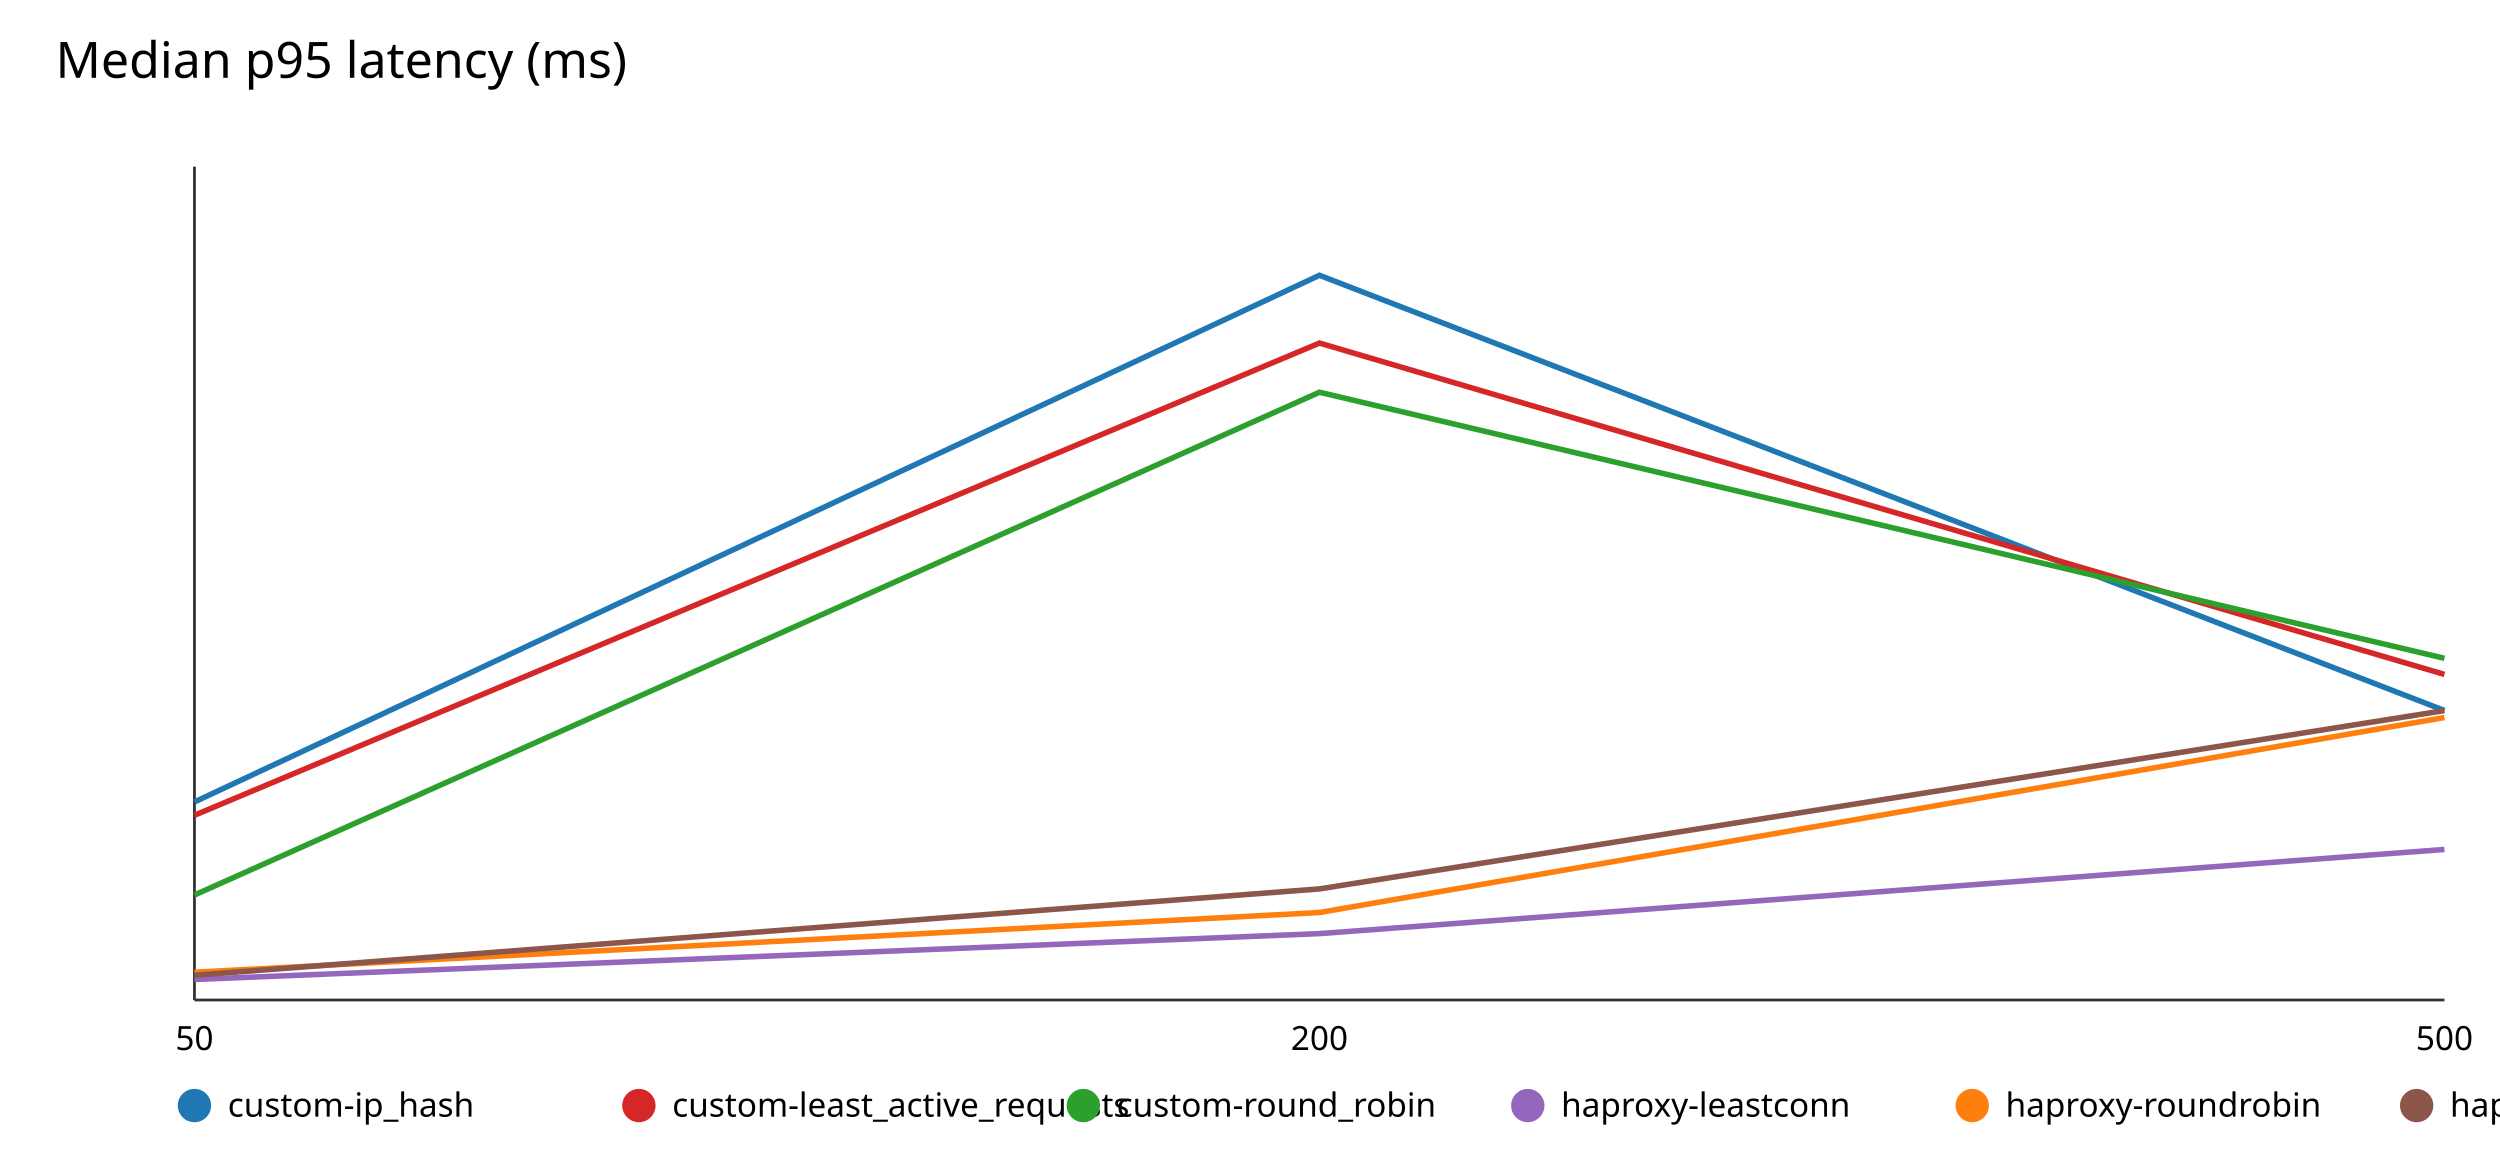
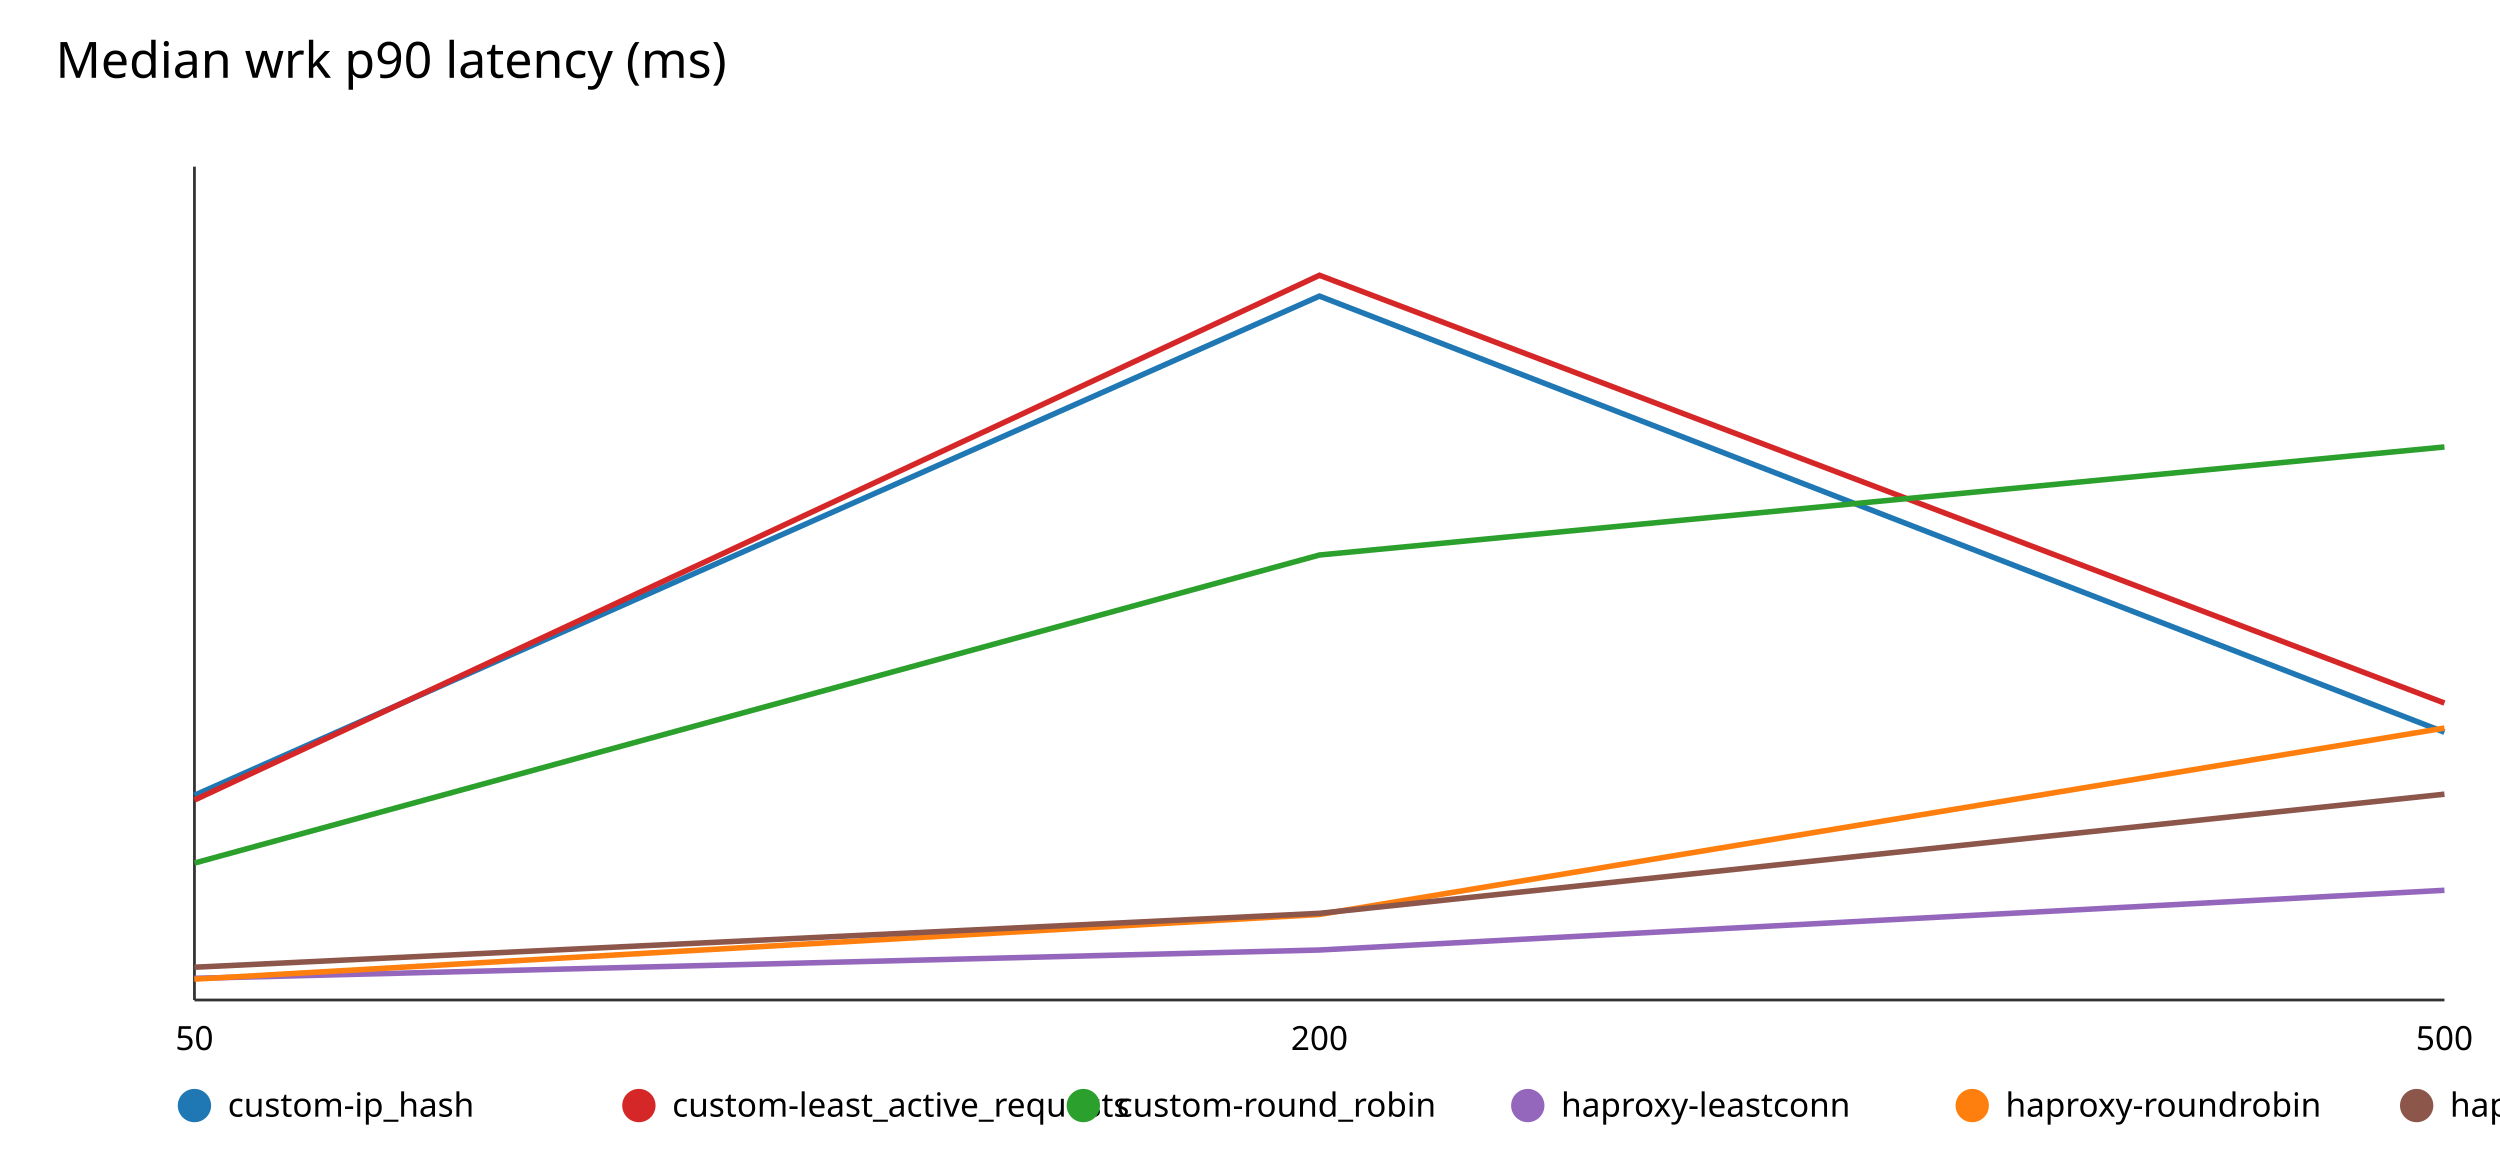
<svg xmlns="http://www.w3.org/2000/svg" width="900" height="420" viewBox="0 0 900 420">
-   <text x="20" y="28" font-family="sans-serif" font-size="18">Median p95 latency (ms)</text>
+   <text x="20" y="28" font-family="sans-serif" font-size="18">Median wrk p90 latency (ms)</text>
  <line x1="70" y1="60" x2="70" y2="360" stroke="#333" />
  <line x1="70" y1="360" x2="880" y2="360" stroke="#333" />
  <text x="70.0" y="378" text-anchor="middle" font-family="sans-serif" font-size="12">50</text>
  <text x="475.0" y="378" text-anchor="middle" font-family="sans-serif" font-size="12">200</text>
  <text x="880.0" y="378" text-anchor="middle" font-family="sans-serif" font-size="12">500</text>
-   <polyline points="70.0,288.7 475.0,99.1 880.0,255.8" fill="none" stroke="#1f77b4" stroke-width="2" />
+   <polyline points="70.0,286.3 475.0,106.6 880.0,263.6" fill="none" stroke="#1f77b4" stroke-width="2" />
  <circle cx="70" cy="398" r="6" fill="#1f77b4" />
  <text x="82" y="402" font-family="sans-serif" font-size="12">custom-ip_hash</text>
-   <polyline points="70.0,293.5 475.0,123.5 880.0,242.8" fill="none" stroke="#d62728" stroke-width="2" />
+   <polyline points="70.0,288.0 475.0,99.1 880.0,253.1" fill="none" stroke="#d62728" stroke-width="2" />
  <circle cx="230" cy="398" r="6" fill="#d62728" />
  <text x="242" y="402" font-family="sans-serif" font-size="12">custom-least_active_requests</text>
-   <polyline points="70.0,322.2 475.0,141.2 880.0,237.0" fill="none" stroke="#2ca02c" stroke-width="2" />
+   <polyline points="70.0,310.7 475.0,199.8 880.0,160.9" fill="none" stroke="#2ca02c" stroke-width="2" />
  <circle cx="390" cy="398" r="6" fill="#2ca02c" />
  <text x="402" y="402" font-family="sans-serif" font-size="12">custom-round_robin</text>
-   <polyline points="70.0,352.6 475.0,336.1 880.0,305.8" fill="none" stroke="#9467bd" stroke-width="2" />
+   <polyline points="70.0,352.2 475.0,342.0 880.0,320.5" fill="none" stroke="#9467bd" stroke-width="2" />
  <circle cx="550" cy="398" r="6" fill="#9467bd" />
  <text x="562" y="402" font-family="sans-serif" font-size="12">haproxy-leastconn</text>
-   <polyline points="70.0,350.0 475.0,328.5 880.0,258.3" fill="none" stroke="#ff7f0e" stroke-width="2" />
+   <polyline points="70.0,352.5 475.0,329.2 880.0,262.1" fill="none" stroke="#ff7f0e" stroke-width="2" />
  <circle cx="710" cy="398" r="6" fill="#ff7f0e" />
  <text x="722" y="402" font-family="sans-serif" font-size="12">haproxy-roundrobin</text>
-   <polyline points="70.0,351.1 475.0,320.0 880.0,255.8" fill="none" stroke="#8c564b" stroke-width="2" />
+   <polyline points="70.0,348.2 475.0,328.8 880.0,285.9" fill="none" stroke="#8c564b" stroke-width="2" />
  <circle cx="870" cy="398" r="6" fill="#8c564b" />
  <text x="882" y="402" font-family="sans-serif" font-size="12">haproxy-source</text>
</svg>
